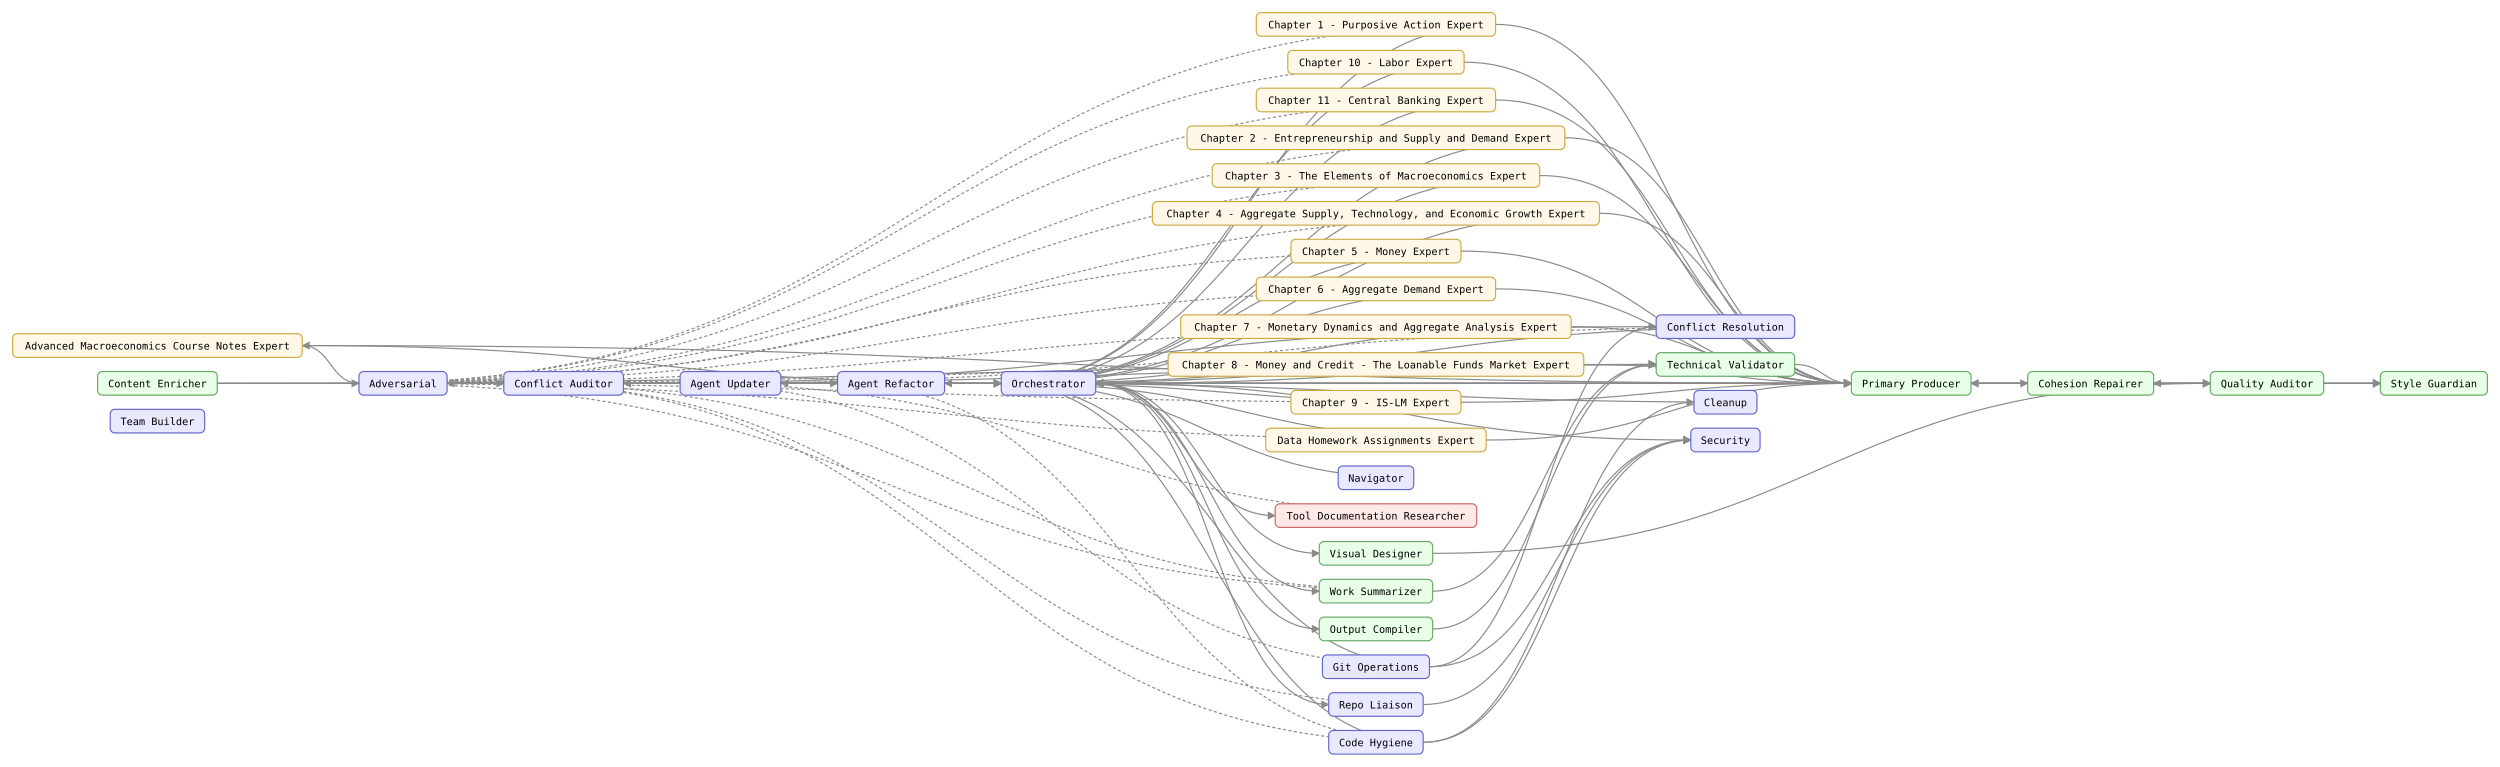
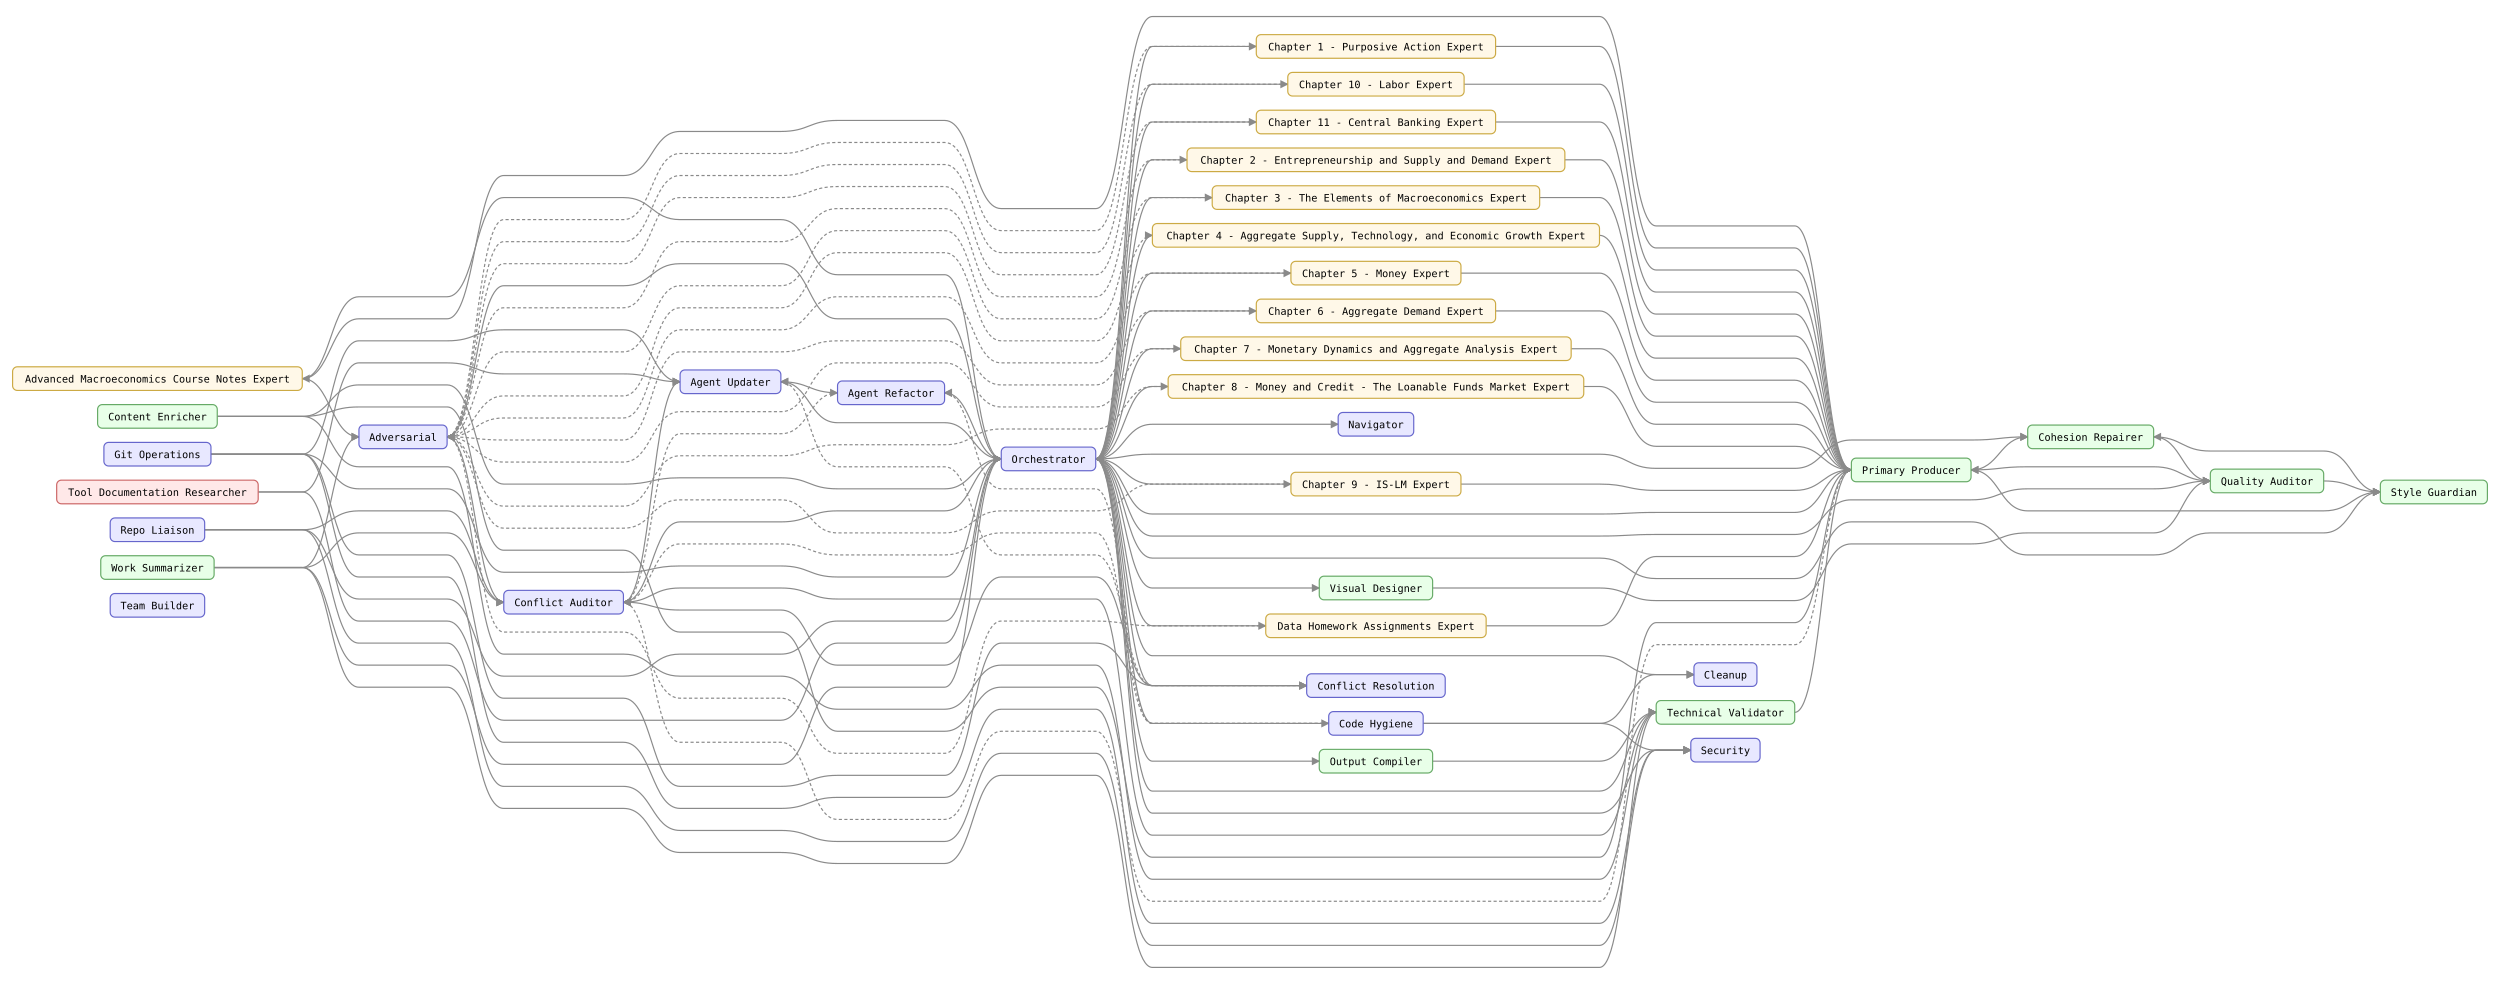
- <svg xmlns="http://www.w3.org/2000/svg" viewBox="0 0 3176 974" width="3176" height="974" font-family="monospace">
+ <svg xmlns="http://www.w3.org/2000/svg" viewBox="0 0 3176 1250" width="3176" height="1250" font-family="monospace">
  <defs>
    <marker id="arrow" viewBox="0 0 10 10" refX="9" refY="5" markerWidth="7" markerHeight="7" orient="auto-start-reverse">
      <polygon points="0,0 10,5 0,10" fill="#8a8a8a" />
    </marker>
  </defs>
-   <path d="M384,439 C420,439 420,487 456,487" fill="none" stroke="#8a8a8a" stroke-width="1.5" marker-end="url(#arrow)" />
-   <path d="M384,439 C828,439 828,487 1272,487" fill="none" stroke="#8a8a8a" stroke-width="1.5" marker-start="url(#arrow)" marker-end="url(#arrow)" />
-   <path d="M384,439 C1368,439 1368,487 2352,487" fill="none" stroke="#8a8a8a" stroke-width="1.5" marker-end="url(#arrow)" />
-   <path d="M568,487 C604,487 604,487 640,487" fill="none" stroke="#8a8a8a" stroke-width="1.5" marker-end="url(#arrow)" />
-   <path d="M568,487 C920,487 920,487 1272,487" fill="none" stroke="#8a8a8a" stroke-width="1.5" marker-start="url(#arrow)" marker-end="url(#arrow)" />
-   <path d="M1200,487 C920,487 920,487 640,487" fill="none" stroke="#8a8a8a" stroke-width="1.5" stroke-dasharray="4,3" marker-end="url(#arrow)" />
-   <path d="M1200,487 C1236,487 1236,487 1272,487" fill="none" stroke="#8a8a8a" stroke-width="1.5" marker-start="url(#arrow)" marker-end="url(#arrow)" />
-   <path d="M992,487 C724,487 724,487 456,487" fill="none" stroke="#8a8a8a" stroke-width="1.5" stroke-dasharray="4,3" marker-end="url(#arrow)" />
-   <path d="M992,487 C1028,487 1028,487 1064,487" fill="none" stroke="#8a8a8a" stroke-width="1.5" marker-end="url(#arrow)" />
-   <path d="M992,487 C816,487 816,487 640,487" fill="none" stroke="#8a8a8a" stroke-width="1.5" marker-start="url(#arrow)" marker-end="url(#arrow)" />
-   <path d="M992,487 C1132,487 1132,487 1272,487" fill="none" stroke="#8a8a8a" stroke-width="1.5" marker-start="url(#arrow)" marker-end="url(#arrow)" />
-   <path d="M1900,31 C1178,31 1178,487 456,487" fill="none" stroke="#8a8a8a" stroke-width="1.5" stroke-dasharray="4,3" marker-end="url(#arrow)" />
-   <path d="M1900,31 C1586,31 1586,487 1272,487" fill="none" stroke="#8a8a8a" stroke-width="1.5" marker-start="url(#arrow)" marker-end="url(#arrow)" />
-   <path d="M1900,31 C2126,31 2126,487 2352,487" fill="none" stroke="#8a8a8a" stroke-width="1.5" marker-end="url(#arrow)" />
-   <path d="M1860,79 C1158,79 1158,487 456,487" fill="none" stroke="#8a8a8a" stroke-width="1.5" stroke-dasharray="4,3" marker-end="url(#arrow)" />
-   <path d="M1860,79 C1566,79 1566,487 1272,487" fill="none" stroke="#8a8a8a" stroke-width="1.5" marker-start="url(#arrow)" marker-end="url(#arrow)" />
-   <path d="M1860,79 C2106,79 2106,487 2352,487" fill="none" stroke="#8a8a8a" stroke-width="1.5" marker-end="url(#arrow)" />
-   <path d="M1900,127 C1178,127 1178,487 456,487" fill="none" stroke="#8a8a8a" stroke-width="1.5" stroke-dasharray="4,3" marker-end="url(#arrow)" />
-   <path d="M1900,127 C1586,127 1586,487 1272,487" fill="none" stroke="#8a8a8a" stroke-width="1.5" marker-start="url(#arrow)" marker-end="url(#arrow)" />
-   <path d="M1900,127 C2126,127 2126,487 2352,487" fill="none" stroke="#8a8a8a" stroke-width="1.5" marker-end="url(#arrow)" />
-   <path d="M1988,175 C1222,175 1222,487 456,487" fill="none" stroke="#8a8a8a" stroke-width="1.5" stroke-dasharray="4,3" marker-end="url(#arrow)" />
-   <path d="M1988,175 C1630,175 1630,487 1272,487" fill="none" stroke="#8a8a8a" stroke-width="1.5" marker-start="url(#arrow)" marker-end="url(#arrow)" />
-   <path d="M1988,175 C2170,175 2170,487 2352,487" fill="none" stroke="#8a8a8a" stroke-width="1.5" marker-end="url(#arrow)" />
-   <path d="M1956,223 C1206,223 1206,487 456,487" fill="none" stroke="#8a8a8a" stroke-width="1.5" stroke-dasharray="4,3" marker-end="url(#arrow)" />
-   <path d="M1956,223 C1614,223 1614,487 1272,487" fill="none" stroke="#8a8a8a" stroke-width="1.5" marker-start="url(#arrow)" marker-end="url(#arrow)" />
-   <path d="M1956,223 C2154,223 2154,487 2352,487" fill="none" stroke="#8a8a8a" stroke-width="1.5" marker-end="url(#arrow)" />
-   <path d="M2032,271 C1244,271 1244,487 456,487" fill="none" stroke="#8a8a8a" stroke-width="1.5" stroke-dasharray="4,3" marker-end="url(#arrow)" />
-   <path d="M2032,271 C1652,271 1652,487 1272,487" fill="none" stroke="#8a8a8a" stroke-width="1.5" marker-start="url(#arrow)" marker-end="url(#arrow)" />
-   <path d="M2032,271 C2192,271 2192,487 2352,487" fill="none" stroke="#8a8a8a" stroke-width="1.5" marker-end="url(#arrow)" />
-   <path d="M1856,319 C1156,319 1156,487 456,487" fill="none" stroke="#8a8a8a" stroke-width="1.5" stroke-dasharray="4,3" marker-end="url(#arrow)" />
-   <path d="M1856,319 C1564,319 1564,487 1272,487" fill="none" stroke="#8a8a8a" stroke-width="1.5" marker-start="url(#arrow)" marker-end="url(#arrow)" />
-   <path d="M1856,319 C2104,319 2104,487 2352,487" fill="none" stroke="#8a8a8a" stroke-width="1.5" marker-end="url(#arrow)" />
-   <path d="M1900,367 C1178,367 1178,487 456,487" fill="none" stroke="#8a8a8a" stroke-width="1.5" stroke-dasharray="4,3" marker-end="url(#arrow)" />
-   <path d="M1900,367 C1586,367 1586,487 1272,487" fill="none" stroke="#8a8a8a" stroke-width="1.5" marker-start="url(#arrow)" marker-end="url(#arrow)" />
-   <path d="M1900,367 C2126,367 2126,487 2352,487" fill="none" stroke="#8a8a8a" stroke-width="1.5" marker-end="url(#arrow)" />
-   <path d="M1996,415 C1226,415 1226,487 456,487" fill="none" stroke="#8a8a8a" stroke-width="1.5" stroke-dasharray="4,3" marker-end="url(#arrow)" />
-   <path d="M1996,415 C1634,415 1634,487 1272,487" fill="none" stroke="#8a8a8a" stroke-width="1.5" marker-start="url(#arrow)" marker-end="url(#arrow)" />
-   <path d="M1996,415 C2174,415 2174,487 2352,487" fill="none" stroke="#8a8a8a" stroke-width="1.5" marker-end="url(#arrow)" />
-   <path d="M2012,463 C1234,463 1234,487 456,487" fill="none" stroke="#8a8a8a" stroke-width="1.5" stroke-dasharray="4,3" marker-end="url(#arrow)" />
-   <path d="M2012,463 C1642,463 1642,487 1272,487" fill="none" stroke="#8a8a8a" stroke-width="1.5" marker-start="url(#arrow)" marker-end="url(#arrow)" />
-   <path d="M2012,463 C2182,463 2182,487 2352,487" fill="none" stroke="#8a8a8a" stroke-width="1.5" marker-end="url(#arrow)" />
-   <path d="M1856,511 C1156,511 1156,487 456,487" fill="none" stroke="#8a8a8a" stroke-width="1.5" stroke-dasharray="4,3" marker-end="url(#arrow)" />
-   <path d="M1856,511 C1564,511 1564,487 1272,487" fill="none" stroke="#8a8a8a" stroke-width="1.5" marker-start="url(#arrow)" marker-end="url(#arrow)" />
-   <path d="M1856,511 C2104,511 2104,487 2352,487" fill="none" stroke="#8a8a8a" stroke-width="1.5" marker-end="url(#arrow)" />
-   <path d="M2232,511 C1752,511 1752,487 1272,487" fill="none" stroke="#8a8a8a" stroke-width="1.5" marker-start="url(#arrow)" marker-end="url(#arrow)" />
-   <path d="M1808,943 C1436,943 1436,487 1064,487" fill="none" stroke="#8a8a8a" stroke-width="1.5" stroke-dasharray="4,3" marker-end="url(#arrow)" />
-   <path d="M1808,943 C1980,943 1980,511 2152,511" fill="none" stroke="#8a8a8a" stroke-width="1.5" marker-end="url(#arrow)" />
-   <path d="M1808,943 C1224,943 1224,487 640,487" fill="none" stroke="#8a8a8a" stroke-width="1.5" stroke-dasharray="4,3" marker-end="url(#arrow)" />
-   <path d="M1808,943 C1540,943 1540,487 1272,487" fill="none" stroke="#8a8a8a" stroke-width="1.5" marker-start="url(#arrow)" marker-end="url(#arrow)" />
-   <path d="M1808,943 C1978,943 1978,559 2148,559" fill="none" stroke="#8a8a8a" stroke-width="1.5" marker-end="url(#arrow)" />
-   <path d="M2736,487 C2004,487 2004,487 1272,487" fill="none" stroke="#8a8a8a" stroke-width="1.5" marker-start="url(#arrow)" marker-end="url(#arrow)" />
-   <path d="M2736,487 C2772,487 2772,487 2808,487" fill="none" stroke="#8a8a8a" stroke-width="1.5" marker-start="url(#arrow)" marker-end="url(#arrow)" />
-   <path d="M2736,487 C2880,487 2880,487 3024,487" fill="none" stroke="#8a8a8a" stroke-width="1.5" marker-end="url(#arrow)" />
-   <path d="M792,487 C1448,487 1448,415 2104,415" fill="none" stroke="#8a8a8a" stroke-width="1.5" marker-end="url(#arrow)" />
-   <path d="M792,487 C1032,487 1032,487 1272,487" fill="none" stroke="#8a8a8a" stroke-width="1.5" marker-start="url(#arrow)" marker-end="url(#arrow)" />
-   <path d="M792,487 C1448,487 1448,463 2104,463" fill="none" stroke="#8a8a8a" stroke-width="1.5" marker-start="url(#arrow)" marker-end="url(#arrow)" />
-   <path d="M2280,415 C1572,415 1572,487 864,487" fill="none" stroke="#8a8a8a" stroke-width="1.5" stroke-dasharray="4,3" marker-end="url(#arrow)" />
-   <path d="M2280,415 C1776,415 1776,487 1272,487" fill="none" stroke="#8a8a8a" stroke-width="1.5" marker-start="url(#arrow)" marker-end="url(#arrow)" />
-   <path d="M276,487 C774,487 774,487 1272,487" fill="none" stroke="#8a8a8a" stroke-width="1.5" marker-end="url(#arrow)" />
-   <path d="M276,487 C1314,487 1314,487 2352,487" fill="none" stroke="#8a8a8a" stroke-width="1.5" marker-end="url(#arrow)" />
-   <path d="M276,487 C1190,487 1190,463 2104,463" fill="none" stroke="#8a8a8a" stroke-width="1.5" marker-end="url(#arrow)" />
-   <path d="M1888,559 C1172,559 1172,487 456,487" fill="none" stroke="#8a8a8a" stroke-width="1.5" stroke-dasharray="4,3" marker-end="url(#arrow)" />
-   <path d="M1888,559 C1580,559 1580,487 1272,487" fill="none" stroke="#8a8a8a" stroke-width="1.5" marker-start="url(#arrow)" marker-end="url(#arrow)" />
-   <path d="M1888,559 C2120,559 2120,487 2352,487" fill="none" stroke="#8a8a8a" stroke-width="1.5" marker-end="url(#arrow)" />
-   <path d="M1816,847 C1340,847 1340,487 864,487" fill="none" stroke="#8a8a8a" stroke-width="1.5" stroke-dasharray="4,3" marker-end="url(#arrow)" />
-   <path d="M1816,847 C1960,847 1960,415 2104,415" fill="none" stroke="#8a8a8a" stroke-width="1.5" marker-end="url(#arrow)" />
-   <path d="M1816,847 C1544,847 1544,487 1272,487" fill="none" stroke="#8a8a8a" stroke-width="1.5" marker-start="url(#arrow)" marker-end="url(#arrow)" />
-   <path d="M1816,847 C1982,847 1982,559 2148,559" fill="none" stroke="#8a8a8a" stroke-width="1.5" marker-end="url(#arrow)" />
-   <path d="M1796,607 C1534,607 1534,487 1272,487" fill="none" stroke="#8a8a8a" stroke-width="1.5" marker-start="url(#arrow)" marker-end="url(#arrow)" />
-   <path d="M1392,487 C1534,487 1534,799 1676,799" fill="none" stroke="#8a8a8a" stroke-width="1.5" marker-start="url(#arrow)" marker-end="url(#arrow)" />
-   <path d="M1392,487 C1872,487 1872,487 2352,487" fill="none" stroke="#8a8a8a" stroke-width="1.5" marker-start="url(#arrow)" marker-end="url(#arrow)" />
-   <path d="M1392,487 C2100,487 2100,487 2808,487" fill="none" stroke="#8a8a8a" stroke-width="1.5" marker-start="url(#arrow)" marker-end="url(#arrow)" />
-   <path d="M1392,487 C1540,487 1540,895 1688,895" fill="none" stroke="#8a8a8a" stroke-width="1.5" marker-start="url(#arrow)" marker-end="url(#arrow)" />
-   <path d="M1392,487 C1770,487 1770,559 2148,559" fill="none" stroke="#8a8a8a" stroke-width="1.5" marker-start="url(#arrow)" marker-end="url(#arrow)" />
-   <path d="M1392,487 C2208,487 2208,487 3024,487" fill="none" stroke="#8a8a8a" stroke-width="1.5" marker-start="url(#arrow)" marker-end="url(#arrow)" />
-   <path d="M1392,487 C1748,487 1748,463 2104,463" fill="none" stroke="#8a8a8a" stroke-width="1.5" marker-start="url(#arrow)" marker-end="url(#arrow)" />
-   <path d="M1392,487 C1506,487 1506,655 1620,655" fill="none" stroke="#8a8a8a" stroke-width="1.5" marker-start="url(#arrow)" marker-end="url(#arrow)" />
-   <path d="M1392,487 C1534,487 1534,703 1676,703" fill="none" stroke="#8a8a8a" stroke-width="1.5" marker-start="url(#arrow)" marker-end="url(#arrow)" />
-   <path d="M1392,487 C1534,487 1534,751 1676,751" fill="none" stroke="#8a8a8a" stroke-width="1.5" marker-start="url(#arrow)" marker-end="url(#arrow)" />
-   <path d="M1820,799 C1962,799 1962,463 2104,463" fill="none" stroke="#8a8a8a" stroke-width="1.5" marker-end="url(#arrow)" />
-   <path d="M2504,487 C2540,487 2540,487 2576,487" fill="none" stroke="#8a8a8a" stroke-width="1.5" marker-end="url(#arrow)" />
-   <path d="M2504,487 C1572,487 1572,487 640,487" fill="none" stroke="#8a8a8a" stroke-width="1.5" stroke-dasharray="4,3" marker-end="url(#arrow)" />
-   <path d="M2504,487 C2656,487 2656,487 2808,487" fill="none" stroke="#8a8a8a" stroke-width="1.5" marker-start="url(#arrow)" marker-end="url(#arrow)" />
-   <path d="M2504,487 C2764,487 2764,487 3024,487" fill="none" stroke="#8a8a8a" stroke-width="1.5" marker-start="url(#arrow)" marker-end="url(#arrow)" />
-   <path d="M2952,487 C2988,487 2988,487 3024,487" fill="none" stroke="#8a8a8a" stroke-width="1.5" marker-end="url(#arrow)" />
-   <path d="M1808,895 C1224,895 1224,487 640,487" fill="none" stroke="#8a8a8a" stroke-width="1.5" stroke-dasharray="4,3" marker-end="url(#arrow)" />
-   <path d="M1808,895 C1978,895 1978,559 2148,559" fill="none" stroke="#8a8a8a" stroke-width="1.5" marker-end="url(#arrow)" />
-   <path d="M2280,463 C2316,463 2316,487 2352,487" fill="none" stroke="#8a8a8a" stroke-width="1.5" marker-end="url(#arrow)" />
-   <path d="M1876,655 C1370,655 1370,487 864,487" fill="none" stroke="#8a8a8a" stroke-width="1.5" stroke-dasharray="4,3" marker-end="url(#arrow)" />
-   <path d="M1820,703 C2314,703 2314,487 2808,487" fill="none" stroke="#8a8a8a" stroke-width="1.5" marker-end="url(#arrow)" />
-   <path d="M1820,751 C1138,751 1138,487 456,487" fill="none" stroke="#8a8a8a" stroke-width="1.5" stroke-dasharray="4,3" marker-end="url(#arrow)" />
-   <path d="M1820,751 C1230,751 1230,487 640,487" fill="none" stroke="#8a8a8a" stroke-width="1.5" stroke-dasharray="4,3" marker-end="url(#arrow)" />
-   <path d="M1820,751 C1962,751 1962,463 2104,463" fill="none" stroke="#8a8a8a" stroke-width="1.5" marker-end="url(#arrow)" />
-   <rect x="16" y="424" width="368" height="30" rx="6" fill="#fff8e8" stroke="#ccaa44" stroke-width="1.5" />
-   <text x="200" y="444" font-size="13" text-anchor="middle" fill="#000000">Advanced Macroeconomics Course Notes Expert</text>
-   <rect x="456" y="472" width="112" height="30" rx="6" fill="#e8e8ff" stroke="#6666cc" stroke-width="1.5" />
-   <text x="512" y="492" font-size="13" text-anchor="middle" fill="#000000">Adversarial</text>
-   <rect x="1064" y="472" width="136" height="30" rx="6" fill="#e8e8ff" stroke="#6666cc" stroke-width="1.5" />
-   <text x="1132" y="492" font-size="13" text-anchor="middle" fill="#000000">Agent Refactor</text>
-   <rect x="864" y="472" width="128" height="30" rx="6" fill="#e8e8ff" stroke="#6666cc" stroke-width="1.5" />
-   <text x="928" y="492" font-size="13" text-anchor="middle" fill="#000000">Agent Updater</text>
-   <rect x="1596" y="16" width="304" height="30" rx="6" fill="#fff8e8" stroke="#ccaa44" stroke-width="1.5" />
-   <text x="1748" y="36" font-size="13" text-anchor="middle" fill="#000000">Chapter 1 - Purposive Action Expert</text>
-   <rect x="1636" y="64" width="224" height="30" rx="6" fill="#fff8e8" stroke="#ccaa44" stroke-width="1.5" />
-   <text x="1748" y="84" font-size="13" text-anchor="middle" fill="#000000">Chapter 10 - Labor Expert</text>
-   <rect x="1596" y="112" width="304" height="30" rx="6" fill="#fff8e8" stroke="#ccaa44" stroke-width="1.5" />
-   <text x="1748" y="132" font-size="13" text-anchor="middle" fill="#000000">Chapter 11 - Central Banking Expert</text>
-   <rect x="1508" y="160" width="480" height="30" rx="6" fill="#fff8e8" stroke="#ccaa44" stroke-width="1.5" />
-   <text x="1748" y="180" font-size="13" text-anchor="middle" fill="#000000">Chapter 2 - Entrepreneurship and Supply and Demand Expert</text>
-   <rect x="1540" y="208" width="416" height="30" rx="6" fill="#fff8e8" stroke="#ccaa44" stroke-width="1.5" />
-   <text x="1748" y="228" font-size="13" text-anchor="middle" fill="#000000">Chapter 3 - The Elements of Macroeconomics Expert</text>
-   <rect x="1464" y="256" width="568" height="30" rx="6" fill="#fff8e8" stroke="#ccaa44" stroke-width="1.5" />
-   <text x="1748" y="276" font-size="13" text-anchor="middle" fill="#000000">Chapter 4 - Aggregate Supply, Technology, and Economic Growth Expert</text>
-   <rect x="1640" y="304" width="216" height="30" rx="6" fill="#fff8e8" stroke="#ccaa44" stroke-width="1.5" />
-   <text x="1748" y="324" font-size="13" text-anchor="middle" fill="#000000">Chapter 5 - Money Expert</text>
-   <rect x="1596" y="352" width="304" height="30" rx="6" fill="#fff8e8" stroke="#ccaa44" stroke-width="1.5" />
-   <text x="1748" y="372" font-size="13" text-anchor="middle" fill="#000000">Chapter 6 - Aggregate Demand Expert</text>
-   <rect x="1500" y="400" width="496" height="30" rx="6" fill="#fff8e8" stroke="#ccaa44" stroke-width="1.5" />
-   <text x="1748" y="420" font-size="13" text-anchor="middle" fill="#000000">Chapter 7 - Monetary Dynamics and Aggregate Analysis Expert</text>
-   <rect x="1484" y="448" width="528" height="30" rx="6" fill="#fff8e8" stroke="#ccaa44" stroke-width="1.5" />
-   <text x="1748" y="468" font-size="13" text-anchor="middle" fill="#000000">Chapter 8 - Money and Credit - The Loanable Funds Market Expert</text>
-   <rect x="1640" y="496" width="216" height="30" rx="6" fill="#fff8e8" stroke="#ccaa44" stroke-width="1.5" />
-   <text x="1748" y="516" font-size="13" text-anchor="middle" fill="#000000">Chapter 9 - IS-LM Expert</text>
-   <rect x="2152" y="496" width="80" height="30" rx="6" fill="#e8e8ff" stroke="#6666cc" stroke-width="1.5" />
-   <text x="2192" y="516" font-size="13" text-anchor="middle" fill="#000000">Cleanup</text>
-   <rect x="1688" y="928" width="120" height="30" rx="6" fill="#e8e8ff" stroke="#6666cc" stroke-width="1.5" />
-   <text x="1748" y="948" font-size="13" text-anchor="middle" fill="#000000">Code Hygiene</text>
-   <rect x="2576" y="472" width="160" height="30" rx="6" fill="#e8ffe8" stroke="#66aa66" stroke-width="1.5" />
-   <text x="2656" y="492" font-size="13" text-anchor="middle" fill="#000000">Cohesion Repairer</text>
-   <rect x="640" y="472" width="152" height="30" rx="6" fill="#e8e8ff" stroke="#6666cc" stroke-width="1.5" />
-   <text x="716" y="492" font-size="13" text-anchor="middle" fill="#000000">Conflict Auditor</text>
-   <rect x="2104" y="400" width="176" height="30" rx="6" fill="#e8e8ff" stroke="#6666cc" stroke-width="1.5" />
-   <text x="2192" y="420" font-size="13" text-anchor="middle" fill="#000000">Conflict Resolution</text>
-   <rect x="124" y="472" width="152" height="30" rx="6" fill="#e8ffe8" stroke="#66aa66" stroke-width="1.5" />
-   <text x="200" y="492" font-size="13" text-anchor="middle" fill="#000000">Content Enricher</text>
-   <rect x="1608" y="544" width="280" height="30" rx="6" fill="#fff8e8" stroke="#ccaa44" stroke-width="1.5" />
-   <text x="1748" y="564" font-size="13" text-anchor="middle" fill="#000000">Data Homework Assignments Expert</text>
-   <rect x="1680" y="832" width="136" height="30" rx="6" fill="#e8e8ff" stroke="#6666cc" stroke-width="1.5" />
-   <text x="1748" y="852" font-size="13" text-anchor="middle" fill="#000000">Git Operations</text>
-   <rect x="1700" y="592" width="96" height="30" rx="6" fill="#e8e8ff" stroke="#6666cc" stroke-width="1.5" />
-   <text x="1748" y="612" font-size="13" text-anchor="middle" fill="#000000">Navigator</text>
-   <rect x="1272" y="472" width="120" height="30" rx="6" fill="#e8e8ff" stroke="#6666cc" stroke-width="1.5" />
-   <text x="1332" y="492" font-size="13" text-anchor="middle" fill="#000000">Orchestrator</text>
-   <rect x="1676" y="784" width="144" height="30" rx="6" fill="#e8ffe8" stroke="#66aa66" stroke-width="1.5" />
-   <text x="1748" y="804" font-size="13" text-anchor="middle" fill="#000000">Output Compiler</text>
-   <rect x="2352" y="472" width="152" height="30" rx="6" fill="#e8ffe8" stroke="#66aa66" stroke-width="1.5" />
-   <text x="2428" y="492" font-size="13" text-anchor="middle" fill="#000000">Primary Producer</text>
-   <rect x="2808" y="472" width="144" height="30" rx="6" fill="#e8ffe8" stroke="#66aa66" stroke-width="1.5" />
-   <text x="2880" y="492" font-size="13" text-anchor="middle" fill="#000000">Quality Auditor</text>
-   <rect x="1688" y="880" width="120" height="30" rx="6" fill="#e8e8ff" stroke="#6666cc" stroke-width="1.5" />
-   <text x="1748" y="900" font-size="13" text-anchor="middle" fill="#000000">Repo Liaison</text>
-   <rect x="2148" y="544" width="88" height="30" rx="6" fill="#e8e8ff" stroke="#6666cc" stroke-width="1.5" />
-   <text x="2192" y="564" font-size="13" text-anchor="middle" fill="#000000">Security</text>
-   <rect x="3024" y="472" width="136" height="30" rx="6" fill="#e8ffe8" stroke="#66aa66" stroke-width="1.5" />
-   <text x="3092" y="492" font-size="13" text-anchor="middle" fill="#000000">Style Guardian</text>
-   <rect x="140" y="520" width="120" height="30" rx="6" fill="#e8e8ff" stroke="#6666cc" stroke-width="1.5" />
-   <text x="200" y="540" font-size="13" text-anchor="middle" fill="#000000">Team Builder</text>
-   <rect x="2104" y="448" width="176" height="30" rx="6" fill="#e8ffe8" stroke="#66aa66" stroke-width="1.5" />
-   <text x="2192" y="468" font-size="13" text-anchor="middle" fill="#000000">Technical Validator</text>
-   <rect x="1620" y="640" width="256" height="30" rx="6" fill="#ffe8e8" stroke="#cc6666" stroke-width="1.5" />
-   <text x="1748" y="660" font-size="13" text-anchor="middle" fill="#000000">Tool Documentation Researcher</text>
-   <rect x="1676" y="688" width="144" height="30" rx="6" fill="#e8ffe8" stroke="#66aa66" stroke-width="1.5" />
-   <text x="1748" y="708" font-size="13" text-anchor="middle" fill="#000000">Visual Designer</text>
-   <rect x="1676" y="736" width="144" height="30" rx="6" fill="#e8ffe8" stroke="#66aa66" stroke-width="1.5" />
-   <text x="1748" y="756" font-size="13" text-anchor="middle" fill="#000000">Work Summarizer</text>
+   <path d="M384,481 C420,481 420,555 456,555" fill="none" stroke="#8a8a8a" stroke-width="1.5" marker-end="url(#arrow)" />
+   <path d="M384,481 C420,481 420,377 456,377 L568,377 C604,377 604,251 640,251 L792,251 C828,251 828,279 864,279 L992,279 C1028,279 1028,349 1064,349 L1200,349 C1236,349 1236,583 1272,583" fill="none" stroke="#8a8a8a" stroke-width="1.5" marker-start="url(#arrow)" marker-end="url(#arrow)" />
+   <path d="M384,481 C420,481 420,405 456,405 L568,405 C604,405 604,223 640,223 L792,223 C828,223 828,167 864,167 L992,167 C1028,167 1028,153 1064,153 L1200,153 C1236,153 1236,265 1272,265 L1392,265 C1428,265 1428,21 1464,21 L2032,21 C2068,21 2068,287 2104,287 L2280,287 C2316,287 2316,597 2352,597" fill="none" stroke="#8a8a8a" stroke-width="1.5" marker-end="url(#arrow)" />
+   <path d="M568,555 C604,555 604,765 640,765" fill="none" stroke="#8a8a8a" stroke-width="1.5" marker-end="url(#arrow)" />
+   <path d="M568,555 C604,555 604,363 640,363 L792,363 C828,363 828,335 864,335 L992,335 C1028,335 1028,405 1064,405 L1200,405 C1236,405 1236,583 1272,583" fill="none" stroke="#8a8a8a" stroke-width="1.5" marker-start="url(#arrow)" marker-end="url(#arrow)" />
+   <path d="M1064,499 C1028,499 1028,551 992,551 L864,551 C828,551 828,765 792,765" fill="none" stroke="#8a8a8a" stroke-width="1.5" stroke-dasharray="4,3" marker-end="url(#arrow)" />
+   <path d="M1200,499 C1236,499 1236,583 1272,583" fill="none" stroke="#8a8a8a" stroke-width="1.5" marker-start="url(#arrow)" marker-end="url(#arrow)" />
+   <path d="M992,485 C1028,485 1028,499 1064,499" fill="none" stroke="#8a8a8a" stroke-width="1.5" marker-end="url(#arrow)" />
+   <path d="M864,485 C828,485 828,765 792,765" fill="none" stroke="#8a8a8a" stroke-width="1.5" marker-start="url(#arrow)" marker-end="url(#arrow)" />
+   <path d="M992,485 C1028,485 1028,537 1064,537 L1200,537 C1236,537 1236,583 1272,583" fill="none" stroke="#8a8a8a" stroke-width="1.5" marker-start="url(#arrow)" marker-end="url(#arrow)" />
+   <path d="M1596,59 L1464,59 C1428,59 1428,293 1392,293 L1272,293 C1236,293 1236,181 1200,181 L1064,181 C1028,181 1028,195 992,195 L864,195 C828,195 828,279 792,279 L640,279 C604,279 604,555 568,555" fill="none" stroke="#8a8a8a" stroke-width="1.5" stroke-dasharray="4,3" marker-end="url(#arrow)" />
+   <path d="M1596,59 L1464,59 C1428,59 1428,583 1392,583" fill="none" stroke="#8a8a8a" stroke-width="1.5" marker-start="url(#arrow)" marker-end="url(#arrow)" />
+   <path d="M1900,59 L2032,59 C2068,59 2068,315 2104,315 L2280,315 C2316,315 2316,597 2352,597" fill="none" stroke="#8a8a8a" stroke-width="1.5" marker-end="url(#arrow)" />
+   <path d="M1636,107 L1464,107 C1428,107 1428,321 1392,321 L1272,321 C1236,321 1236,209 1200,209 L1064,209 C1028,209 1028,223 992,223 L864,223 C828,223 828,307 792,307 L640,307 C604,307 604,555 568,555" fill="none" stroke="#8a8a8a" stroke-width="1.5" stroke-dasharray="4,3" marker-end="url(#arrow)" />
+   <path d="M1636,107 L1464,107 C1428,107 1428,583 1392,583" fill="none" stroke="#8a8a8a" stroke-width="1.5" marker-start="url(#arrow)" marker-end="url(#arrow)" />
+   <path d="M1860,107 L2032,107 C2068,107 2068,343 2104,343 L2280,343 C2316,343 2316,597 2352,597" fill="none" stroke="#8a8a8a" stroke-width="1.5" marker-end="url(#arrow)" />
+   <path d="M1596,155 L1464,155 C1428,155 1428,349 1392,349 L1272,349 C1236,349 1236,237 1200,237 L1064,237 C1028,237 1028,251 992,251 L864,251 C828,251 828,335 792,335 L640,335 C604,335 604,555 568,555" fill="none" stroke="#8a8a8a" stroke-width="1.5" stroke-dasharray="4,3" marker-end="url(#arrow)" />
+   <path d="M1596,155 L1464,155 C1428,155 1428,583 1392,583" fill="none" stroke="#8a8a8a" stroke-width="1.5" marker-start="url(#arrow)" marker-end="url(#arrow)" />
+   <path d="M1900,155 L2032,155 C2068,155 2068,371 2104,371 L2280,371 C2316,371 2316,597 2352,597" fill="none" stroke="#8a8a8a" stroke-width="1.5" marker-end="url(#arrow)" />
+   <path d="M1508,203 L1464,203 C1428,203 1428,377 1392,377 L1272,377 C1236,377 1236,265 1200,265 L1064,265 C1028,265 1028,307 992,307 L864,307 C828,307 828,391 792,391 L640,391 C604,391 604,555 568,555" fill="none" stroke="#8a8a8a" stroke-width="1.5" stroke-dasharray="4,3" marker-end="url(#arrow)" />
+   <path d="M1508,203 L1464,203 C1428,203 1428,583 1392,583" fill="none" stroke="#8a8a8a" stroke-width="1.5" marker-start="url(#arrow)" marker-end="url(#arrow)" />
+   <path d="M1988,203 L2032,203 C2068,203 2068,399 2104,399 L2280,399 C2316,399 2316,597 2352,597" fill="none" stroke="#8a8a8a" stroke-width="1.5" marker-end="url(#arrow)" />
+   <path d="M1540,251 L1464,251 C1428,251 1428,405 1392,405 L1272,405 C1236,405 1236,293 1200,293 L1064,293 C1028,293 1028,363 992,363 L864,363 C828,363 828,447 792,447 L640,447 C604,447 604,555 568,555" fill="none" stroke="#8a8a8a" stroke-width="1.5" stroke-dasharray="4,3" marker-end="url(#arrow)" />
+   <path d="M1540,251 L1464,251 C1428,251 1428,583 1392,583" fill="none" stroke="#8a8a8a" stroke-width="1.5" marker-start="url(#arrow)" marker-end="url(#arrow)" />
+   <path d="M1956,251 L2032,251 C2068,251 2068,427 2104,427 L2280,427 C2316,427 2316,597 2352,597" fill="none" stroke="#8a8a8a" stroke-width="1.5" marker-end="url(#arrow)" />
+   <path d="M1464,299 C1428,299 1428,433 1392,433 L1272,433 C1236,433 1236,321 1200,321 L1064,321 C1028,321 1028,391 992,391 L864,391 C828,391 828,503 792,503 L640,503 C604,503 604,555 568,555" fill="none" stroke="#8a8a8a" stroke-width="1.5" stroke-dasharray="4,3" marker-end="url(#arrow)" />
+   <path d="M1464,299 C1428,299 1428,583 1392,583" fill="none" stroke="#8a8a8a" stroke-width="1.5" marker-start="url(#arrow)" marker-end="url(#arrow)" />
+   <path d="M2032,299 C2068,299 2068,455 2104,455 L2280,455 C2316,455 2316,597 2352,597" fill="none" stroke="#8a8a8a" stroke-width="1.5" marker-end="url(#arrow)" />
+   <path d="M1640,347 L1464,347 C1428,347 1428,461 1392,461 L1272,461 C1236,461 1236,377 1200,377 L1064,377 C1028,377 1028,419 992,419 L864,419 C828,419 828,531 792,531 L640,531 C604,531 604,555 568,555" fill="none" stroke="#8a8a8a" stroke-width="1.5" stroke-dasharray="4,3" marker-end="url(#arrow)" />
+   <path d="M1640,347 L1464,347 C1428,347 1428,583 1392,583" fill="none" stroke="#8a8a8a" stroke-width="1.5" marker-start="url(#arrow)" marker-end="url(#arrow)" />
+   <path d="M1856,347 L2032,347 C2068,347 2068,483 2104,483 L2280,483 C2316,483 2316,597 2352,597" fill="none" stroke="#8a8a8a" stroke-width="1.5" marker-end="url(#arrow)" />
+   <path d="M1596,395 L1464,395 C1428,395 1428,489 1392,489 L1272,489 C1236,489 1236,433 1200,433 L1064,433 C1028,433 1028,447 992,447 L864,447 C828,447 828,559 792,559 L640,559 C604,559 604,555 568,555" fill="none" stroke="#8a8a8a" stroke-width="1.5" stroke-dasharray="4,3" marker-end="url(#arrow)" />
+   <path d="M1596,395 L1464,395 C1428,395 1428,583 1392,583" fill="none" stroke="#8a8a8a" stroke-width="1.5" marker-start="url(#arrow)" marker-end="url(#arrow)" />
+   <path d="M1900,395 L2032,395 C2068,395 2068,511 2104,511 L2280,511 C2316,511 2316,597 2352,597" fill="none" stroke="#8a8a8a" stroke-width="1.5" marker-end="url(#arrow)" />
+   <path d="M1500,443 L1464,443 C1428,443 1428,517 1392,517 L1272,517 C1236,517 1236,461 1200,461 L1064,461 C1028,461 1028,523 992,523 L864,523 C828,523 828,587 792,587 L640,587 C604,587 604,555 568,555" fill="none" stroke="#8a8a8a" stroke-width="1.5" stroke-dasharray="4,3" marker-end="url(#arrow)" />
+   <path d="M1500,443 L1464,443 C1428,443 1428,583 1392,583" fill="none" stroke="#8a8a8a" stroke-width="1.5" marker-start="url(#arrow)" marker-end="url(#arrow)" />
+   <path d="M1996,443 L2032,443 C2068,443 2068,539 2104,539 L2280,539 C2316,539 2316,597 2352,597" fill="none" stroke="#8a8a8a" stroke-width="1.5" marker-end="url(#arrow)" />
+   <path d="M1484,491 L1464,491 C1428,491 1428,545 1392,545 L1272,545 C1236,545 1236,565 1200,565 L1064,565 C1028,565 1028,579 992,579 L864,579 C828,579 828,643 792,643 L640,643 C604,643 604,555 568,555" fill="none" stroke="#8a8a8a" stroke-width="1.5" stroke-dasharray="4,3" marker-end="url(#arrow)" />
+   <path d="M1484,491 L1464,491 C1428,491 1428,583 1392,583" fill="none" stroke="#8a8a8a" stroke-width="1.5" marker-start="url(#arrow)" marker-end="url(#arrow)" />
+   <path d="M2012,491 L2032,491 C2068,491 2068,567 2104,567 L2280,567 C2316,567 2316,597 2352,597" fill="none" stroke="#8a8a8a" stroke-width="1.5" marker-end="url(#arrow)" />
+   <path d="M1640,615 L1464,615 C1428,615 1428,649 1392,649 L1272,649 C1236,649 1236,677 1200,677 L1064,677 C1028,677 1028,635 992,635 L864,635 C828,635 828,671 792,671 L640,671 C604,671 604,555 568,555" fill="none" stroke="#8a8a8a" stroke-width="1.5" stroke-dasharray="4,3" marker-end="url(#arrow)" />
+   <path d="M1640,615 L1464,615 C1428,615 1428,583 1392,583" fill="none" stroke="#8a8a8a" stroke-width="1.5" marker-start="url(#arrow)" marker-end="url(#arrow)" />
+   <path d="M1856,615 L2032,615 C2068,615 2068,623 2104,623 L2280,623 C2316,623 2316,597 2352,597" fill="none" stroke="#8a8a8a" stroke-width="1.5" marker-end="url(#arrow)" />
+   <path d="M2152,857 L2104,857 C2068,857 2068,833 2032,833 L1464,833 C1428,833 1428,583 1392,583" fill="none" stroke="#8a8a8a" stroke-width="1.5" marker-start="url(#arrow)" marker-end="url(#arrow)" />
+   <path d="M1688,919 L1464,919 C1428,919 1428,621 1392,621 L1272,621 C1236,621 1236,499 1200,499" fill="none" stroke="#8a8a8a" stroke-width="1.5" stroke-dasharray="4,3" marker-end="url(#arrow)" />
+   <path d="M1808,919 L2032,919 C2068,919 2068,857 2104,857 L2152,857" fill="none" stroke="#8a8a8a" stroke-width="1.5" marker-end="url(#arrow)" />
+   <path d="M1688,919 L1464,919 C1428,919 1428,677 1392,677 L1272,677 C1236,677 1236,705 1200,705 L1064,705 C1028,705 1028,691 992,691 L864,691 C828,691 828,765 792,765" fill="none" stroke="#8a8a8a" stroke-width="1.5" stroke-dasharray="4,3" marker-end="url(#arrow)" />
+   <path d="M1688,919 L1464,919 C1428,919 1428,583 1392,583" fill="none" stroke="#8a8a8a" stroke-width="1.5" marker-start="url(#arrow)" marker-end="url(#arrow)" />
+   <path d="M1808,919 L2032,919 C2068,919 2068,953 2104,953 L2148,953" fill="none" stroke="#8a8a8a" stroke-width="1.5" marker-end="url(#arrow)" />
+   <path d="M2576,555 C2540,555 2540,559 2504,559 L2352,559 C2316,559 2316,595 2280,595 L2104,595 C2068,595 2068,577 2032,577 L1464,577 C1428,577 1428,583 1392,583" fill="none" stroke="#8a8a8a" stroke-width="1.5" marker-start="url(#arrow)" marker-end="url(#arrow)" />
+   <path d="M2736,555 C2772,555 2772,611 2808,611" fill="none" stroke="#8a8a8a" stroke-width="1.5" marker-start="url(#arrow)" marker-end="url(#arrow)" />
+   <path d="M2736,555 C2772,555 2772,573 2808,573 L2952,573 C2988,573 2988,625 3024,625" fill="none" stroke="#8a8a8a" stroke-width="1.5" marker-end="url(#arrow)" />
+   <path d="M792,765 C828,765 828,775 864,775 L992,775 C1028,775 1028,845 1064,845 L1200,845 C1236,845 1236,733 1272,733 L1392,733 C1428,733 1428,871 1464,871 L1660,871" fill="none" stroke="#8a8a8a" stroke-width="1.5" marker-end="url(#arrow)" />
+   <path d="M792,765 C828,765 828,663 864,663 L992,663 C1028,663 1028,649 1064,649 L1200,649 C1236,649 1236,583 1272,583" fill="none" stroke="#8a8a8a" stroke-width="1.5" marker-start="url(#arrow)" marker-end="url(#arrow)" />
+   <path d="M792,765 C828,765 828,747 864,747 L992,747 C1028,747 1028,761 1064,761 L1200,761 L1272,761 L1392,761 C1428,761 1428,1061 1464,1061 L2032,1061 C2068,1061 2068,905 2104,905" fill="none" stroke="#8a8a8a" stroke-width="1.5" marker-start="url(#arrow)" marker-end="url(#arrow)" />
+   <path d="M1660,871 L1464,871 C1428,871 1428,705 1392,705 L1272,705 C1236,705 1236,593 1200,593 L1064,593 C1028,593 1028,485 992,485" fill="none" stroke="#8a8a8a" stroke-width="1.5" stroke-dasharray="4,3" marker-end="url(#arrow)" />
+   <path d="M1660,871 L1464,871 C1428,871 1428,583 1392,583" fill="none" stroke="#8a8a8a" stroke-width="1.5" marker-start="url(#arrow)" marker-end="url(#arrow)" />
+   <path d="M276,529 L384,529 C420,529 420,489 456,489 L568,489 C604,489 604,615 640,615 L792,615 C828,615 828,607 864,607 L992,607 C1028,607 1028,621 1064,621 L1200,621 C1236,621 1236,583 1272,583" fill="none" stroke="#8a8a8a" stroke-width="1.5" marker-end="url(#arrow)" />
+   <path d="M276,529 L384,529 C420,529 420,517 456,517 L568,517 C604,517 604,699 640,699 L792,699 C828,699 828,803 864,803 L992,803 C1028,803 1028,929 1064,929 L1200,929 C1236,929 1236,873 1272,873 L1392,873 C1428,873 1428,1089 1464,1089 L2032,1089 C2068,1089 2068,791 2104,791 L2280,791 C2316,791 2316,597 2352,597" fill="none" stroke="#8a8a8a" stroke-width="1.5" marker-end="url(#arrow)" />
+   <path d="M276,529 L384,529 C420,529 420,593 456,593 L568,593 C604,593 604,831 640,831 L792,831 C828,831 828,859 864,859 L992,859 C1028,859 1028,901 1064,901 L1200,901 C1236,901 1236,845 1272,845 L1392,845 C1428,845 1428,1117 1464,1117 L2032,1117 C2068,1117 2068,905 2104,905" fill="none" stroke="#8a8a8a" stroke-width="1.5" marker-end="url(#arrow)" />
+   <path d="M1608,795 L1464,795 C1428,795 1428,789 1392,789 L1272,789 C1236,789 1236,957 1200,957 L1064,957 C1028,957 1028,887 992,887 L864,887 C828,887 828,803 792,803 L640,803 C604,803 604,555 568,555" fill="none" stroke="#8a8a8a" stroke-width="1.5" stroke-dasharray="4,3" marker-end="url(#arrow)" />
+   <path d="M1608,795 L1464,795 C1428,795 1428,583 1392,583" fill="none" stroke="#8a8a8a" stroke-width="1.5" marker-start="url(#arrow)" marker-end="url(#arrow)" />
+   <path d="M1888,795 L2032,795 C2068,795 2068,707 2104,707 L2280,707 C2316,707 2316,597 2352,597" fill="none" stroke="#8a8a8a" stroke-width="1.5" marker-end="url(#arrow)" />
+   <path d="M268,577 L384,577 C420,577 420,433 456,433 L568,433 C604,433 604,419 640,419 L792,419 C828,419 828,485 864,485" fill="none" stroke="#8a8a8a" stroke-width="1.5" marker-end="url(#arrow)" />
+   <path d="M268,577 L384,577 C420,577 420,705 456,705 L568,705 C604,705 604,887 640,887 L792,887 C828,887 828,999 864,999 L992,999 C1028,999 1028,985 1064,985 L1200,985 C1236,985 1236,817 1272,817 L1392,817 C1428,817 1428,871 1464,871 L1660,871" fill="none" stroke="#8a8a8a" stroke-width="1.5" marker-end="url(#arrow)" />
+   <path d="M268,577 L384,577 C420,577 420,621 456,621 L568,621 C604,621 604,727 640,727 L792,727 C828,727 828,719 864,719 L992,719 C1028,719 1028,733 1064,733 L1200,733 C1236,733 1236,583 1272,583" fill="none" stroke="#8a8a8a" stroke-width="1.5" marker-end="url(#arrow)" />
+   <path d="M268,577 L384,577 C420,577 420,733 456,733 L568,733 C604,733 604,943 640,943 L792,943 C828,943 828,1027 864,1027 L992,1027 C1028,1027 1028,1013 1064,1013 L1200,1013 C1236,1013 1236,901 1272,901 L1392,901 C1428,901 1428,1173 1464,1173 L2032,1173 C2068,1173 2068,953 2104,953 L2148,953" fill="none" stroke="#8a8a8a" stroke-width="1.5" marker-end="url(#arrow)" />
+   <path d="M1700,539 L1464,539 C1428,539 1428,583 1392,583" fill="none" stroke="#8a8a8a" stroke-width="1.5" marker-start="url(#arrow)" marker-end="url(#arrow)" />
+   <path d="M1392,583 C1428,583 1428,967 1464,967 L1676,967" fill="none" stroke="#8a8a8a" stroke-width="1.5" marker-start="url(#arrow)" marker-end="url(#arrow)" />
+   <path d="M1392,583 C1428,583 1428,653 1464,653 L2032,653 C2068,653 2068,651 2104,651 L2280,651 C2316,651 2316,597 2352,597" fill="none" stroke="#8a8a8a" stroke-width="1.5" marker-start="url(#arrow)" marker-end="url(#arrow)" />
+   <path d="M1392,583 C1428,583 1428,681 1464,681 L2032,681 C2068,681 2068,679 2104,679 L2280,679 C2316,679 2316,635 2352,635 L2504,635 C2540,635 2540,621 2576,621 L2736,621 C2772,621 2772,611 2808,611" fill="none" stroke="#8a8a8a" stroke-width="1.5" marker-start="url(#arrow)" marker-end="url(#arrow)" />
+   <path d="M1392,583 C1428,583 1428,1033 1464,1033 L2032,1033 C2068,1033 2068,953 2104,953 L2148,953" fill="none" stroke="#8a8a8a" stroke-width="1.5" marker-start="url(#arrow)" marker-end="url(#arrow)" />
+   <path d="M1392,583 C1428,583 1428,709 1464,709 L2032,709 C2068,709 2068,735 2104,735 L2280,735 C2316,735 2316,663 2352,663 L2504,663 C2540,663 2540,705 2576,705 L2736,705 C2772,705 2772,677 2808,677 L2952,677 C2988,677 2988,625 3024,625" fill="none" stroke="#8a8a8a" stroke-width="1.5" marker-start="url(#arrow)" marker-end="url(#arrow)" />
+   <path d="M1392,583 C1428,583 1428,1005 1464,1005 L2032,1005 C2068,1005 2068,905 2104,905" fill="none" stroke="#8a8a8a" stroke-width="1.5" marker-start="url(#arrow)" marker-end="url(#arrow)" />
+   <path d="M1392,583 C1428,583 1428,747 1464,747 L1676,747" fill="none" stroke="#8a8a8a" stroke-width="1.5" marker-start="url(#arrow)" marker-end="url(#arrow)" />
+   <path d="M1820,967 L2032,967 C2068,967 2068,905 2104,905" fill="none" stroke="#8a8a8a" stroke-width="1.5" marker-end="url(#arrow)" />
+   <path d="M2504,597 C2540,597 2540,555 2576,555" fill="none" stroke="#8a8a8a" stroke-width="1.5" marker-end="url(#arrow)" />
+   <path d="M2352,597 C2316,597 2316,819 2280,819 L2104,819 C2068,819 2068,1145 2032,1145 L1464,1145 C1428,1145 1428,929 1392,929 L1272,929 C1236,929 1236,1041 1200,1041 L1064,1041 C1028,1041 1028,943 992,943 L864,943 C828,943 828,765 792,765" fill="none" stroke="#8a8a8a" stroke-width="1.5" stroke-dasharray="4,3" marker-end="url(#arrow)" />
+   <path d="M2504,597 C2540,597 2540,593 2576,593 L2736,593 C2772,593 2772,611 2808,611" fill="none" stroke="#8a8a8a" stroke-width="1.5" marker-start="url(#arrow)" marker-end="url(#arrow)" />
+   <path d="M2504,597 C2540,597 2540,649 2576,649 L2736,649 L2808,649 L2952,649 C2988,649 2988,625 3024,625" fill="none" stroke="#8a8a8a" stroke-width="1.5" marker-start="url(#arrow)" marker-end="url(#arrow)" />
+   <path d="M2952,611 C2988,611 2988,625 3024,625" fill="none" stroke="#8a8a8a" stroke-width="1.5" marker-end="url(#arrow)" />
+   <path d="M260,673 L384,673 C420,673 420,649 456,649 L568,649 C604,649 604,765 640,765" fill="none" stroke="#8a8a8a" stroke-width="1.5" marker-end="url(#arrow)" />
+   <path d="M260,673 L384,673 C420,673 420,761 456,761 L568,761 C604,761 604,859 640,859 L792,859 C828,859 828,831 864,831 L992,831 C1028,831 1028,789 1064,789 L1200,789 C1236,789 1236,583 1272,583" fill="none" stroke="#8a8a8a" stroke-width="1.5" marker-end="url(#arrow)" />
+   <path d="M260,673 L384,673 C420,673 420,817 456,817 L568,817 C604,817 604,999 640,999 L792,999 C828,999 828,1055 864,1055 L992,1055 C1028,1055 1028,1069 1064,1069 L1200,1069 C1236,1069 1236,957 1272,957 L1392,957 C1428,957 1428,1201 1464,1201 L2032,1201 C2068,1201 2068,953 2104,953 L2148,953" fill="none" stroke="#8a8a8a" stroke-width="1.5" marker-end="url(#arrow)" />
+   <path d="M2280,905 C2316,905 2316,597 2352,597" fill="none" stroke="#8a8a8a" stroke-width="1.5" marker-end="url(#arrow)" />
+   <path d="M328,625 L384,625 C420,625 420,461 456,461 L568,461 C604,461 604,475 640,475 L792,475 C828,475 828,485 864,485" fill="none" stroke="#8a8a8a" stroke-width="1.5" marker-end="url(#arrow)" />
+   <path d="M328,625 L384,625 C420,625 420,789 456,789 L568,789 C604,789 604,915 640,915 L792,915 L864,915 L992,915 C1028,915 1028,817 1064,817 L1200,817 C1236,817 1236,583 1272,583" fill="none" stroke="#8a8a8a" stroke-width="1.5" marker-end="url(#arrow)" />
+   <path d="M1820,747 L2032,747 C2068,747 2068,763 2104,763 L2280,763 C2316,763 2316,691 2352,691 L2504,691 C2540,691 2540,677 2576,677 L2736,677 C2772,677 2772,611 2808,611" fill="none" stroke="#8a8a8a" stroke-width="1.5" marker-end="url(#arrow)" />
+   <path d="M272,721 L384,721 C420,721 420,555 456,555" fill="none" stroke="#8a8a8a" stroke-width="1.5" marker-end="url(#arrow)" />
+   <path d="M272,721 L384,721 C420,721 420,677 456,677 L568,677 C604,677 604,765 640,765" fill="none" stroke="#8a8a8a" stroke-width="1.5" marker-end="url(#arrow)" />
+   <path d="M272,721 L384,721 C420,721 420,845 456,845 L568,845 C604,845 604,971 640,971 L792,971 L864,971 L992,971 C1028,971 1028,873 1064,873 L1200,873 C1236,873 1236,583 1272,583" fill="none" stroke="#8a8a8a" stroke-width="1.5" marker-end="url(#arrow)" />
+   <path d="M272,721 L384,721 C420,721 420,873 456,873 L568,873 C604,873 604,1027 640,1027 L792,1027 C828,1027 828,1083 864,1083 L992,1083 C1028,1083 1028,1097 1064,1097 L1200,1097 C1236,1097 1236,985 1272,985 L1392,985 C1428,985 1428,1229 1464,1229 L2032,1229 C2068,1229 2068,905 2104,905" fill="none" stroke="#8a8a8a" stroke-width="1.5" marker-end="url(#arrow)" />
+   <rect x="16" y="466" width="368" height="30" rx="6" fill="#fff8e8" stroke="#ccaa44" stroke-width="1.5" />
+   <text x="200" y="486" font-size="13" text-anchor="middle" fill="#000000">Advanced Macroeconomics Course Notes Expert</text>
+   <rect x="456" y="540" width="112" height="30" rx="6" fill="#e8e8ff" stroke="#6666cc" stroke-width="1.5" />
+   <text x="512" y="560" font-size="13" text-anchor="middle" fill="#000000">Adversarial</text>
+   <rect x="1064" y="484" width="136" height="30" rx="6" fill="#e8e8ff" stroke="#6666cc" stroke-width="1.5" />
+   <text x="1132" y="504" font-size="13" text-anchor="middle" fill="#000000">Agent Refactor</text>
+   <rect x="864" y="470" width="128" height="30" rx="6" fill="#e8e8ff" stroke="#6666cc" stroke-width="1.5" />
+   <text x="928" y="490" font-size="13" text-anchor="middle" fill="#000000">Agent Updater</text>
+   <rect x="1596" y="44" width="304" height="30" rx="6" fill="#fff8e8" stroke="#ccaa44" stroke-width="1.5" />
+   <text x="1748" y="64" font-size="13" text-anchor="middle" fill="#000000">Chapter 1 - Purposive Action Expert</text>
+   <rect x="1636" y="92" width="224" height="30" rx="6" fill="#fff8e8" stroke="#ccaa44" stroke-width="1.5" />
+   <text x="1748" y="112" font-size="13" text-anchor="middle" fill="#000000">Chapter 10 - Labor Expert</text>
+   <rect x="1596" y="140" width="304" height="30" rx="6" fill="#fff8e8" stroke="#ccaa44" stroke-width="1.5" />
+   <text x="1748" y="160" font-size="13" text-anchor="middle" fill="#000000">Chapter 11 - Central Banking Expert</text>
+   <rect x="1508" y="188" width="480" height="30" rx="6" fill="#fff8e8" stroke="#ccaa44" stroke-width="1.5" />
+   <text x="1748" y="208" font-size="13" text-anchor="middle" fill="#000000">Chapter 2 - Entrepreneurship and Supply and Demand Expert</text>
+   <rect x="1540" y="236" width="416" height="30" rx="6" fill="#fff8e8" stroke="#ccaa44" stroke-width="1.5" />
+   <text x="1748" y="256" font-size="13" text-anchor="middle" fill="#000000">Chapter 3 - The Elements of Macroeconomics Expert</text>
+   <rect x="1464" y="284" width="568" height="30" rx="6" fill="#fff8e8" stroke="#ccaa44" stroke-width="1.5" />
+   <text x="1748" y="304" font-size="13" text-anchor="middle" fill="#000000">Chapter 4 - Aggregate Supply, Technology, and Economic Growth Expert</text>
+   <rect x="1640" y="332" width="216" height="30" rx="6" fill="#fff8e8" stroke="#ccaa44" stroke-width="1.5" />
+   <text x="1748" y="352" font-size="13" text-anchor="middle" fill="#000000">Chapter 5 - Money Expert</text>
+   <rect x="1596" y="380" width="304" height="30" rx="6" fill="#fff8e8" stroke="#ccaa44" stroke-width="1.5" />
+   <text x="1748" y="400" font-size="13" text-anchor="middle" fill="#000000">Chapter 6 - Aggregate Demand Expert</text>
+   <rect x="1500" y="428" width="496" height="30" rx="6" fill="#fff8e8" stroke="#ccaa44" stroke-width="1.5" />
+   <text x="1748" y="448" font-size="13" text-anchor="middle" fill="#000000">Chapter 7 - Monetary Dynamics and Aggregate Analysis Expert</text>
+   <rect x="1484" y="476" width="528" height="30" rx="6" fill="#fff8e8" stroke="#ccaa44" stroke-width="1.5" />
+   <text x="1748" y="496" font-size="13" text-anchor="middle" fill="#000000">Chapter 8 - Money and Credit - The Loanable Funds Market Expert</text>
+   <rect x="1640" y="600" width="216" height="30" rx="6" fill="#fff8e8" stroke="#ccaa44" stroke-width="1.5" />
+   <text x="1748" y="620" font-size="13" text-anchor="middle" fill="#000000">Chapter 9 - IS-LM Expert</text>
+   <rect x="2152" y="842" width="80" height="30" rx="6" fill="#e8e8ff" stroke="#6666cc" stroke-width="1.5" />
+   <text x="2192" y="862" font-size="13" text-anchor="middle" fill="#000000">Cleanup</text>
+   <rect x="1688" y="904" width="120" height="30" rx="6" fill="#e8e8ff" stroke="#6666cc" stroke-width="1.5" />
+   <text x="1748" y="924" font-size="13" text-anchor="middle" fill="#000000">Code Hygiene</text>
+   <rect x="2576" y="540" width="160" height="30" rx="6" fill="#e8ffe8" stroke="#66aa66" stroke-width="1.5" />
+   <text x="2656" y="560" font-size="13" text-anchor="middle" fill="#000000">Cohesion Repairer</text>
+   <rect x="640" y="750" width="152" height="30" rx="6" fill="#e8e8ff" stroke="#6666cc" stroke-width="1.5" />
+   <text x="716" y="770" font-size="13" text-anchor="middle" fill="#000000">Conflict Auditor</text>
+   <rect x="1660" y="856" width="176" height="30" rx="6" fill="#e8e8ff" stroke="#6666cc" stroke-width="1.5" />
+   <text x="1748" y="876" font-size="13" text-anchor="middle" fill="#000000">Conflict Resolution</text>
+   <rect x="124" y="514" width="152" height="30" rx="6" fill="#e8ffe8" stroke="#66aa66" stroke-width="1.5" />
+   <text x="200" y="534" font-size="13" text-anchor="middle" fill="#000000">Content Enricher</text>
+   <rect x="1608" y="780" width="280" height="30" rx="6" fill="#fff8e8" stroke="#ccaa44" stroke-width="1.5" />
+   <text x="1748" y="800" font-size="13" text-anchor="middle" fill="#000000">Data Homework Assignments Expert</text>
+   <rect x="132" y="562" width="136" height="30" rx="6" fill="#e8e8ff" stroke="#6666cc" stroke-width="1.5" />
+   <text x="200" y="582" font-size="13" text-anchor="middle" fill="#000000">Git Operations</text>
+   <rect x="1700" y="524" width="96" height="30" rx="6" fill="#e8e8ff" stroke="#6666cc" stroke-width="1.5" />
+   <text x="1748" y="544" font-size="13" text-anchor="middle" fill="#000000">Navigator</text>
+   <rect x="1272" y="568" width="120" height="30" rx="6" fill="#e8e8ff" stroke="#6666cc" stroke-width="1.5" />
+   <text x="1332" y="588" font-size="13" text-anchor="middle" fill="#000000">Orchestrator</text>
+   <rect x="1676" y="952" width="144" height="30" rx="6" fill="#e8ffe8" stroke="#66aa66" stroke-width="1.5" />
+   <text x="1748" y="972" font-size="13" text-anchor="middle" fill="#000000">Output Compiler</text>
+   <rect x="2352" y="582" width="152" height="30" rx="6" fill="#e8ffe8" stroke="#66aa66" stroke-width="1.5" />
+   <text x="2428" y="602" font-size="13" text-anchor="middle" fill="#000000">Primary Producer</text>
+   <rect x="2808" y="596" width="144" height="30" rx="6" fill="#e8ffe8" stroke="#66aa66" stroke-width="1.5" />
+   <text x="2880" y="616" font-size="13" text-anchor="middle" fill="#000000">Quality Auditor</text>
+   <rect x="140" y="658" width="120" height="30" rx="6" fill="#e8e8ff" stroke="#6666cc" stroke-width="1.5" />
+   <text x="200" y="678" font-size="13" text-anchor="middle" fill="#000000">Repo Liaison</text>
+   <rect x="2148" y="938" width="88" height="30" rx="6" fill="#e8e8ff" stroke="#6666cc" stroke-width="1.5" />
+   <text x="2192" y="958" font-size="13" text-anchor="middle" fill="#000000">Security</text>
+   <rect x="3024" y="610" width="136" height="30" rx="6" fill="#e8ffe8" stroke="#66aa66" stroke-width="1.5" />
+   <text x="3092" y="630" font-size="13" text-anchor="middle" fill="#000000">Style Guardian</text>
+   <rect x="140" y="754" width="120" height="30" rx="6" fill="#e8e8ff" stroke="#6666cc" stroke-width="1.5" />
+   <text x="200" y="774" font-size="13" text-anchor="middle" fill="#000000">Team Builder</text>
+   <rect x="2104" y="890" width="176" height="30" rx="6" fill="#e8ffe8" stroke="#66aa66" stroke-width="1.5" />
+   <text x="2192" y="910" font-size="13" text-anchor="middle" fill="#000000">Technical Validator</text>
+   <rect x="72" y="610" width="256" height="30" rx="6" fill="#ffe8e8" stroke="#cc6666" stroke-width="1.5" />
+   <text x="200" y="630" font-size="13" text-anchor="middle" fill="#000000">Tool Documentation Researcher</text>
+   <rect x="1676" y="732" width="144" height="30" rx="6" fill="#e8ffe8" stroke="#66aa66" stroke-width="1.5" />
+   <text x="1748" y="752" font-size="13" text-anchor="middle" fill="#000000">Visual Designer</text>
+   <rect x="128" y="706" width="144" height="30" rx="6" fill="#e8ffe8" stroke="#66aa66" stroke-width="1.5" />
+   <text x="200" y="726" font-size="13" text-anchor="middle" fill="#000000">Work Summarizer</text>
</svg>
